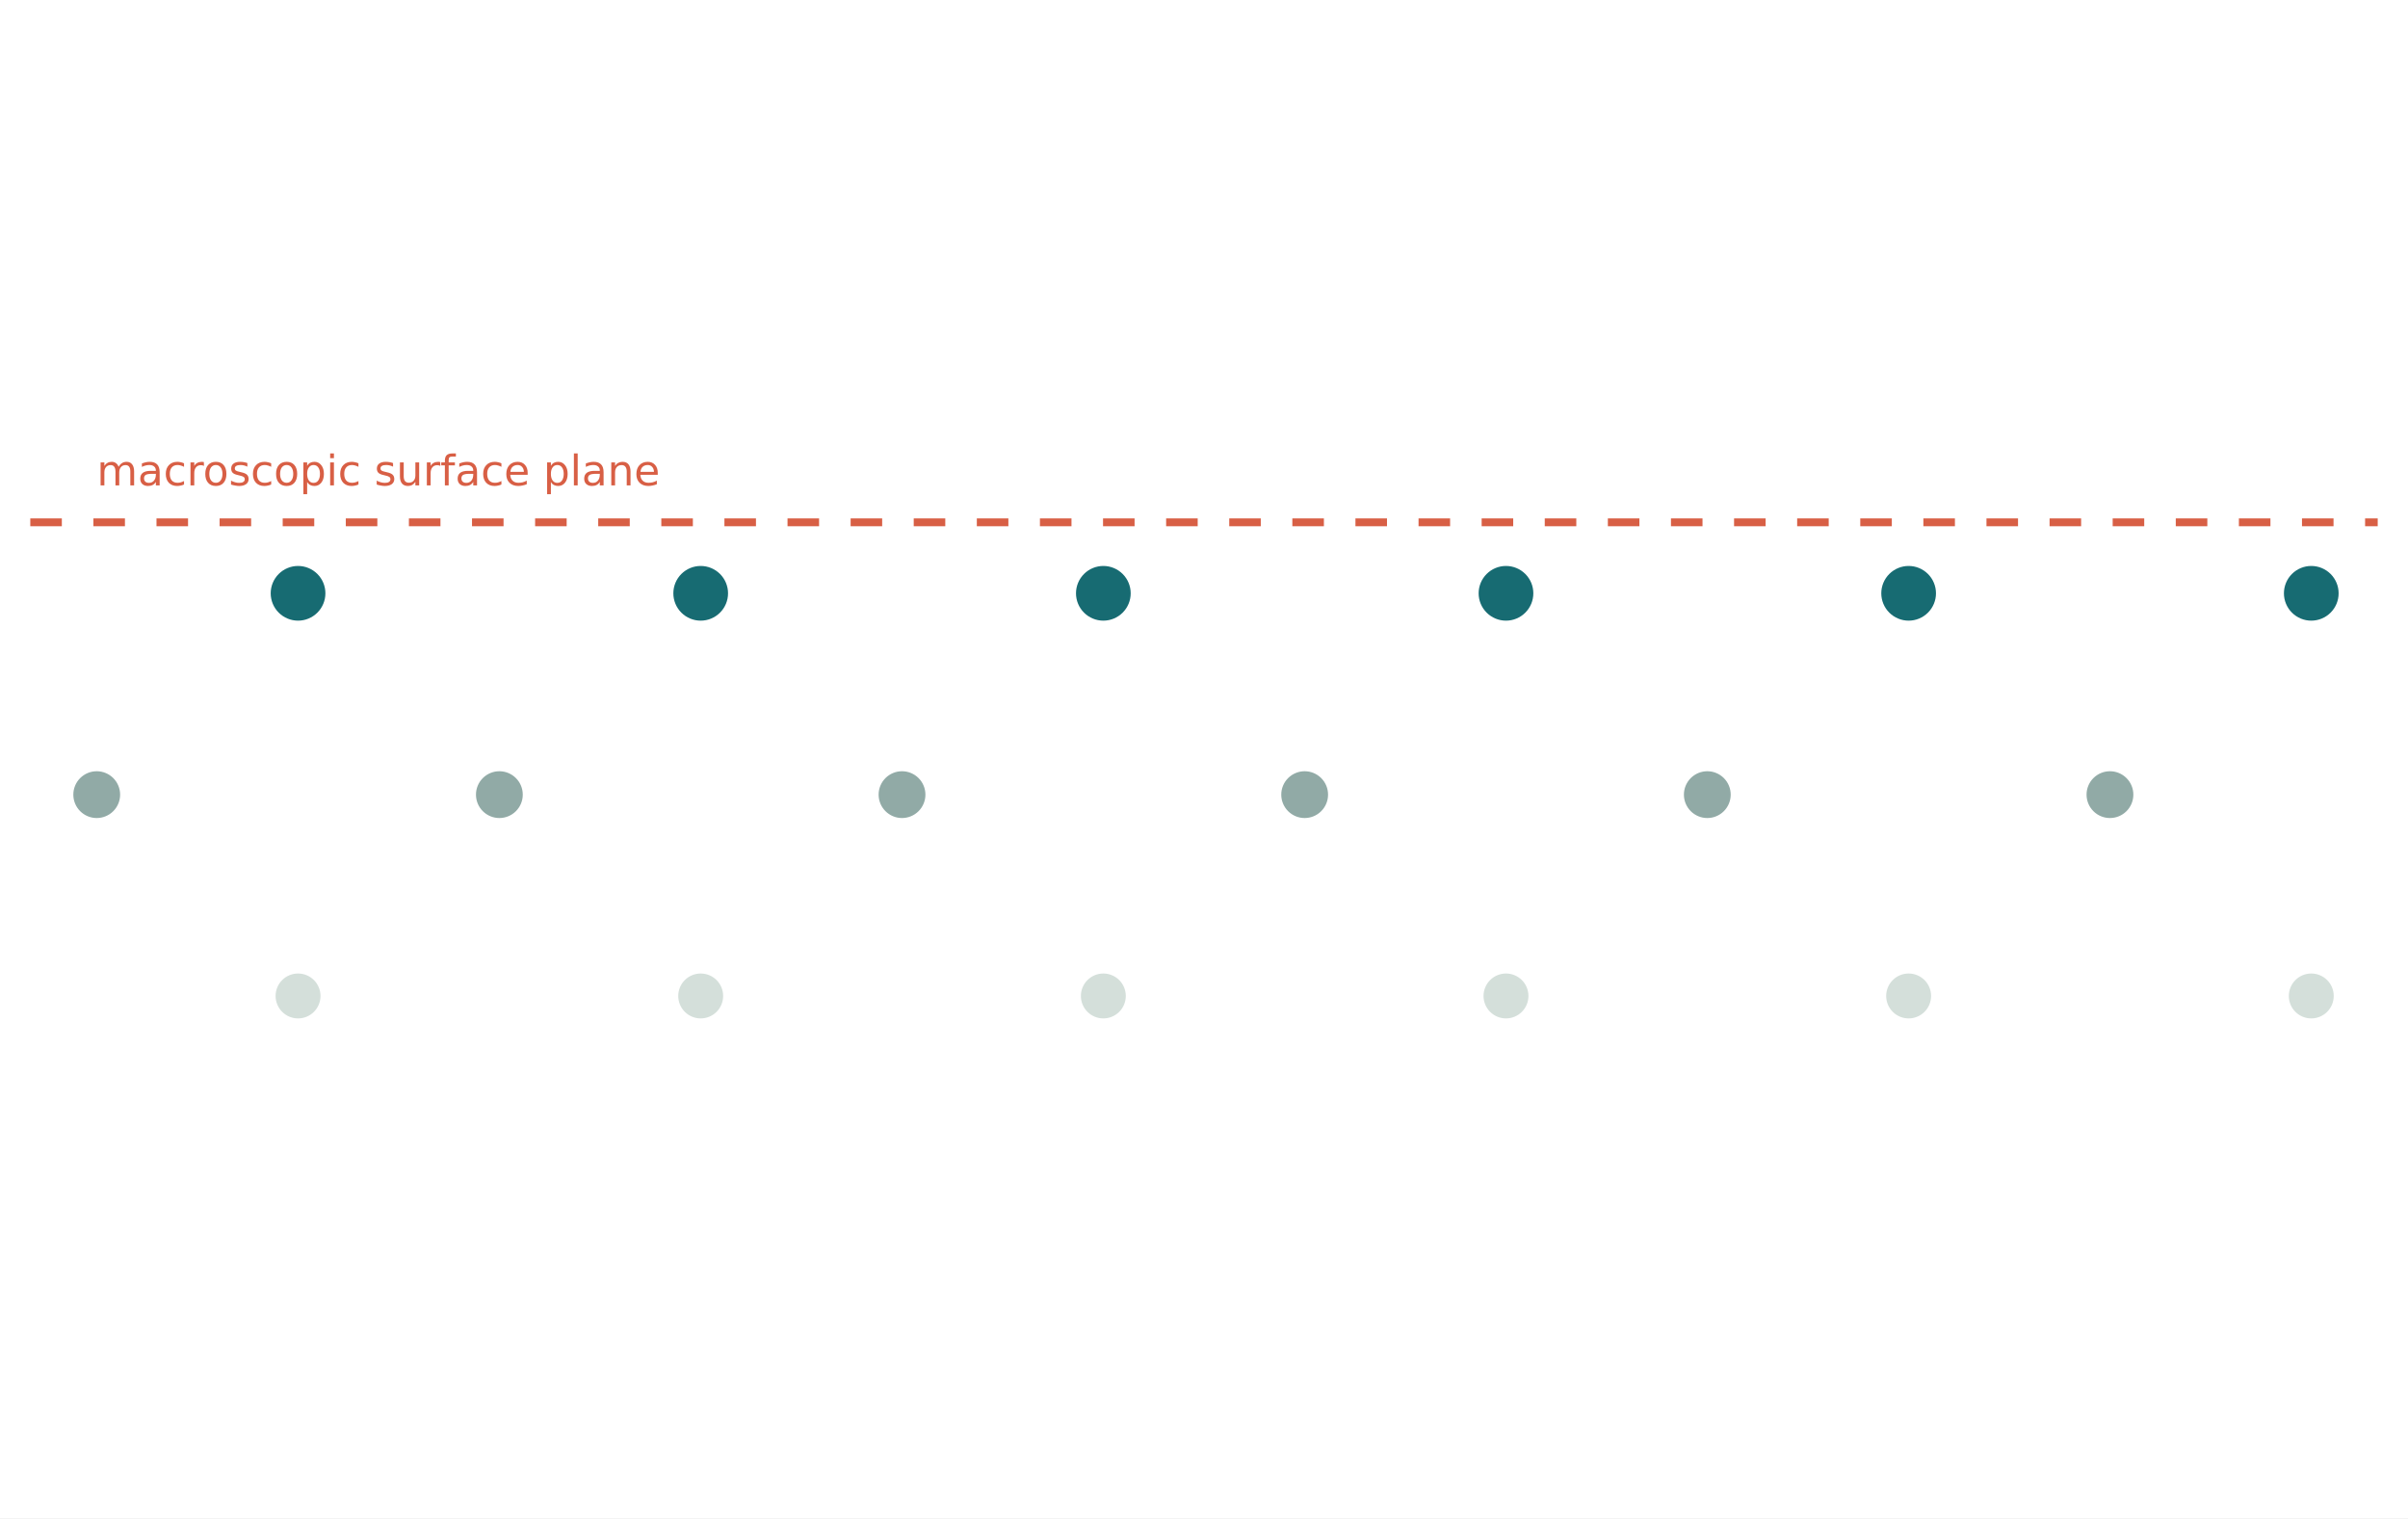
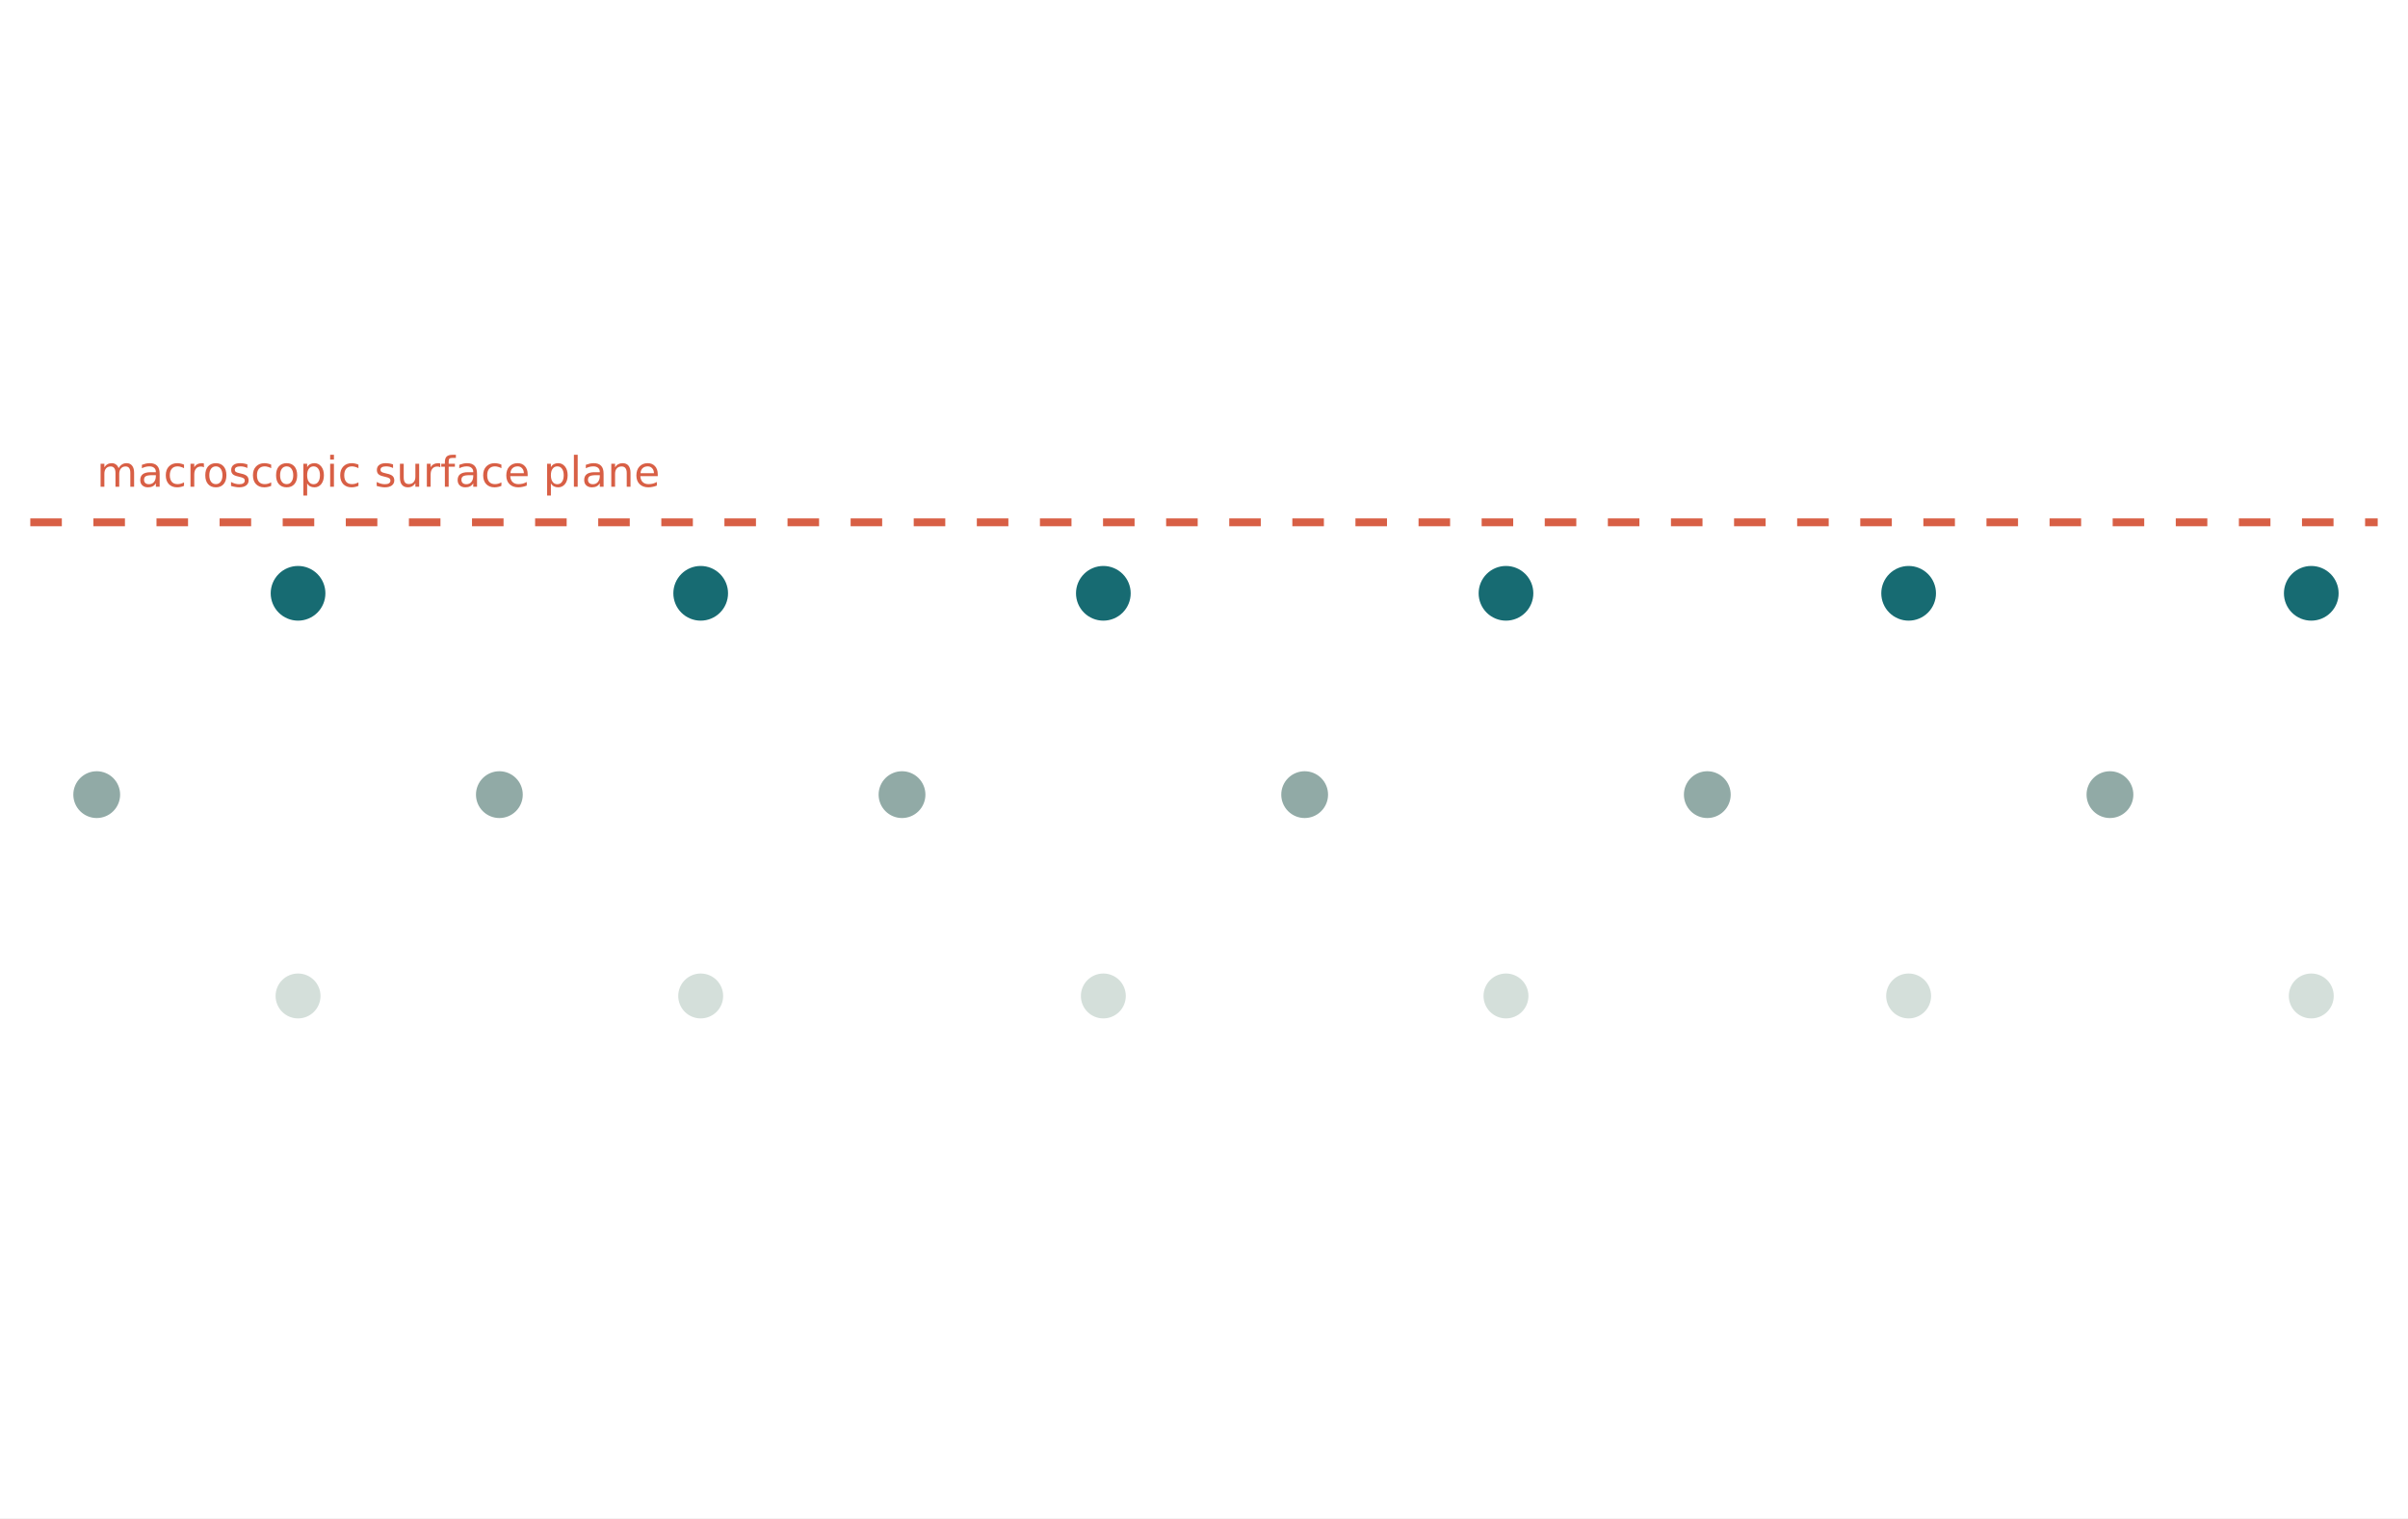
<svg xmlns="http://www.w3.org/2000/svg" xmlns:xlink="http://www.w3.org/1999/xlink" width="457.92pt" height="288.72pt" viewBox="0 0 457.92 288.72" version="1.1">
  <defs>
    <style type="text/css">*{stroke-linejoin: round; stroke-linecap: butt}</style>
  </defs>
  <g id="figure_1">
    <g id="patch_1">
      <path d="M 0 288.72 L 457.92 288.72 L 457.92 0 L 0 0 z " style="fill: #ffffff" />
    </g>
    <g id="axes_1">
      <g id="line2d_1">
        <path d="M 5.76 99.326 L 452.16 99.326 " clip-path="url(#p948fd671a4)" style="fill: none; stroke-dasharray: 6,6; stroke-dashoffset: 0; stroke: #d85f45; stroke-width: 1.5" />
      </g>
      <g id="text_1">
-         <text style="font-size: 8px; font-family: 'DejaVu Sans'; text-anchor: start; fill: #d85f45" x="18.394" y="92.305" transform="rotate(-0 18.39396 92.30497)">macroscopic surface plane</text>
+         <text style="font-size: 8px; font-family: 'DejaVu Sans'; text-anchor: start; fill: #d85f45" x="18.394" y="92.563" transform="rotate(-0 18.39396 92.56309)">macroscopic surface plane</text>
      </g>
      <g id="PathCollection_1">
        <defs>
          <path id="mc2a5256831" d="M 0 4.77 C 1.265 4.77 2.478 4.267 3.373 3.373 C 4.267 2.478 4.77 1.265 4.77 0 C 4.77 -1.265 4.267 -2.478 3.373 -3.373 C 2.478 -4.267 1.265 -4.77 0 -4.77 C -1.265 -4.77 -2.478 -4.267 -3.373 -3.373 C -4.267 -2.478 -4.77 -1.265 -4.77 0 C -4.77 1.265 -4.267 2.478 -3.373 3.373 C -2.478 4.267 -1.265 4.77 0 4.77 z " style="stroke: #ffffff" />
        </defs>
        <g clip-path="url(#p948fd671a4)">
          <use xlink:href="#mc2a5256831" x="133.248" y="189.394" style="fill: #d4dfda; stroke: #ffffff" />
        </g>
      </g>
      <g id="PathCollection_2">
        <g clip-path="url(#p948fd671a4)">
          <use xlink:href="#mc2a5256831" x="56.679" y="189.394" style="fill: #d4dfda; stroke: #ffffff" />
        </g>
      </g>
      <g id="PathCollection_3">
        <defs>
          <path id="m2b01c09186" d="M 0 4.95 C 1.313 4.95 2.572 4.428 3.5 3.5 C 4.428 2.572 4.95 1.313 4.95 0 C 4.95 -1.313 4.428 -2.572 3.5 -3.5 C 2.572 -4.428 1.313 -4.95 0 -4.95 C -1.313 -4.95 -2.572 -4.428 -3.5 -3.5 C -4.428 -2.572 -4.95 -1.313 -4.95 0 C -4.95 1.313 -4.428 2.572 -3.5 3.5 C -2.572 4.428 -1.313 4.95 0 4.95 z " style="stroke: #ffffff" />
        </defs>
        <g clip-path="url(#p948fd671a4)">
          <use xlink:href="#m2b01c09186" x="94.963" y="151.109" style="fill: #91aaa6; stroke: #ffffff" />
        </g>
      </g>
      <g id="PathCollection_4">
        <defs>
          <path id="mde119c5b81" d="M 0 5.701 C 1.512 5.701 2.962 5.1 4.031 4.031 C 5.1 2.962 5.701 1.512 5.701 0 C 5.701 -1.512 5.1 -2.962 4.031 -4.031 C 2.962 -5.1 1.512 -5.701 0 -5.701 C -1.512 -5.701 -2.962 -5.1 -4.031 -4.031 C -5.1 -2.962 -5.701 -1.512 -5.701 0 C -5.701 1.512 -5.1 2.962 -4.031 4.031 C -2.962 5.1 -1.512 5.701 0 5.701 z " style="stroke: #ffffff" />
        </defs>
        <g clip-path="url(#p948fd671a4)">
          <use xlink:href="#mde119c5b81" x="56.679" y="112.824" style="fill: #176b72; stroke: #ffffff" />
        </g>
      </g>
      <g id="PathCollection_5">
        <g clip-path="url(#p948fd671a4)">
          <use xlink:href="#mde119c5b81" x="133.248" y="112.824" style="fill: #176b72; stroke: #ffffff" />
        </g>
      </g>
      <g id="PathCollection_6">
        <g clip-path="url(#p948fd671a4)">
          <use xlink:href="#m2b01c09186" x="18.394" y="151.109" style="fill: #91aaa6; stroke: #ffffff" />
        </g>
      </g>
      <g id="PathCollection_7">
        <g clip-path="url(#p948fd671a4)">
          <use xlink:href="#mc2a5256831" x="286.387" y="189.394" style="fill: #d4dfda; stroke: #ffffff" />
        </g>
      </g>
      <g id="PathCollection_8">
        <g clip-path="url(#p948fd671a4)">
          <use xlink:href="#mc2a5256831" x="209.818" y="189.394" style="fill: #d4dfda; stroke: #ffffff" />
        </g>
      </g>
      <g id="PathCollection_9">
        <g clip-path="url(#p948fd671a4)">
          <use xlink:href="#m2b01c09186" x="248.102" y="151.109" style="fill: #91aaa6; stroke: #ffffff" />
        </g>
      </g>
      <g id="PathCollection_10">
        <g clip-path="url(#p948fd671a4)">
          <use xlink:href="#mde119c5b81" x="209.818" y="112.824" style="fill: #176b72; stroke: #ffffff" />
        </g>
      </g>
      <g id="PathCollection_11">
        <g clip-path="url(#p948fd671a4)">
          <use xlink:href="#mde119c5b81" x="286.387" y="112.824" style="fill: #176b72; stroke: #ffffff" />
        </g>
      </g>
      <g id="PathCollection_12">
        <g clip-path="url(#p948fd671a4)">
          <use xlink:href="#m2b01c09186" x="171.533" y="151.109" style="fill: #91aaa6; stroke: #ffffff" />
        </g>
      </g>
      <g id="PathCollection_13">
        <g clip-path="url(#p948fd671a4)">
          <use xlink:href="#mc2a5256831" x="439.526" y="189.394" style="fill: #d4dfda; stroke: #ffffff" />
        </g>
      </g>
      <g id="PathCollection_14">
        <g clip-path="url(#p948fd671a4)">
          <use xlink:href="#mc2a5256831" x="362.957" y="189.394" style="fill: #d4dfda; stroke: #ffffff" />
        </g>
      </g>
      <g id="PathCollection_15">
        <g clip-path="url(#p948fd671a4)">
          <use xlink:href="#m2b01c09186" x="401.241" y="151.109" style="fill: #91aaa6; stroke: #ffffff" />
        </g>
      </g>
      <g id="PathCollection_16">
        <g clip-path="url(#p948fd671a4)">
          <use xlink:href="#mde119c5b81" x="362.957" y="112.824" style="fill: #176b72; stroke: #ffffff" />
        </g>
      </g>
      <g id="PathCollection_17">
        <g clip-path="url(#p948fd671a4)">
          <use xlink:href="#mde119c5b81" x="439.526" y="112.824" style="fill: #176b72; stroke: #ffffff" />
        </g>
      </g>
      <g id="PathCollection_18">
        <g clip-path="url(#p948fd671a4)">
          <use xlink:href="#m2b01c09186" x="324.672" y="151.109" style="fill: #91aaa6; stroke: #ffffff" />
        </g>
      </g>
    </g>
  </g>
  <defs>
    <clipPath id="p948fd671a4">
      <rect x="5.76" y="5.76" width="446.4" height="277.2" />
    </clipPath>
  </defs>
</svg>
